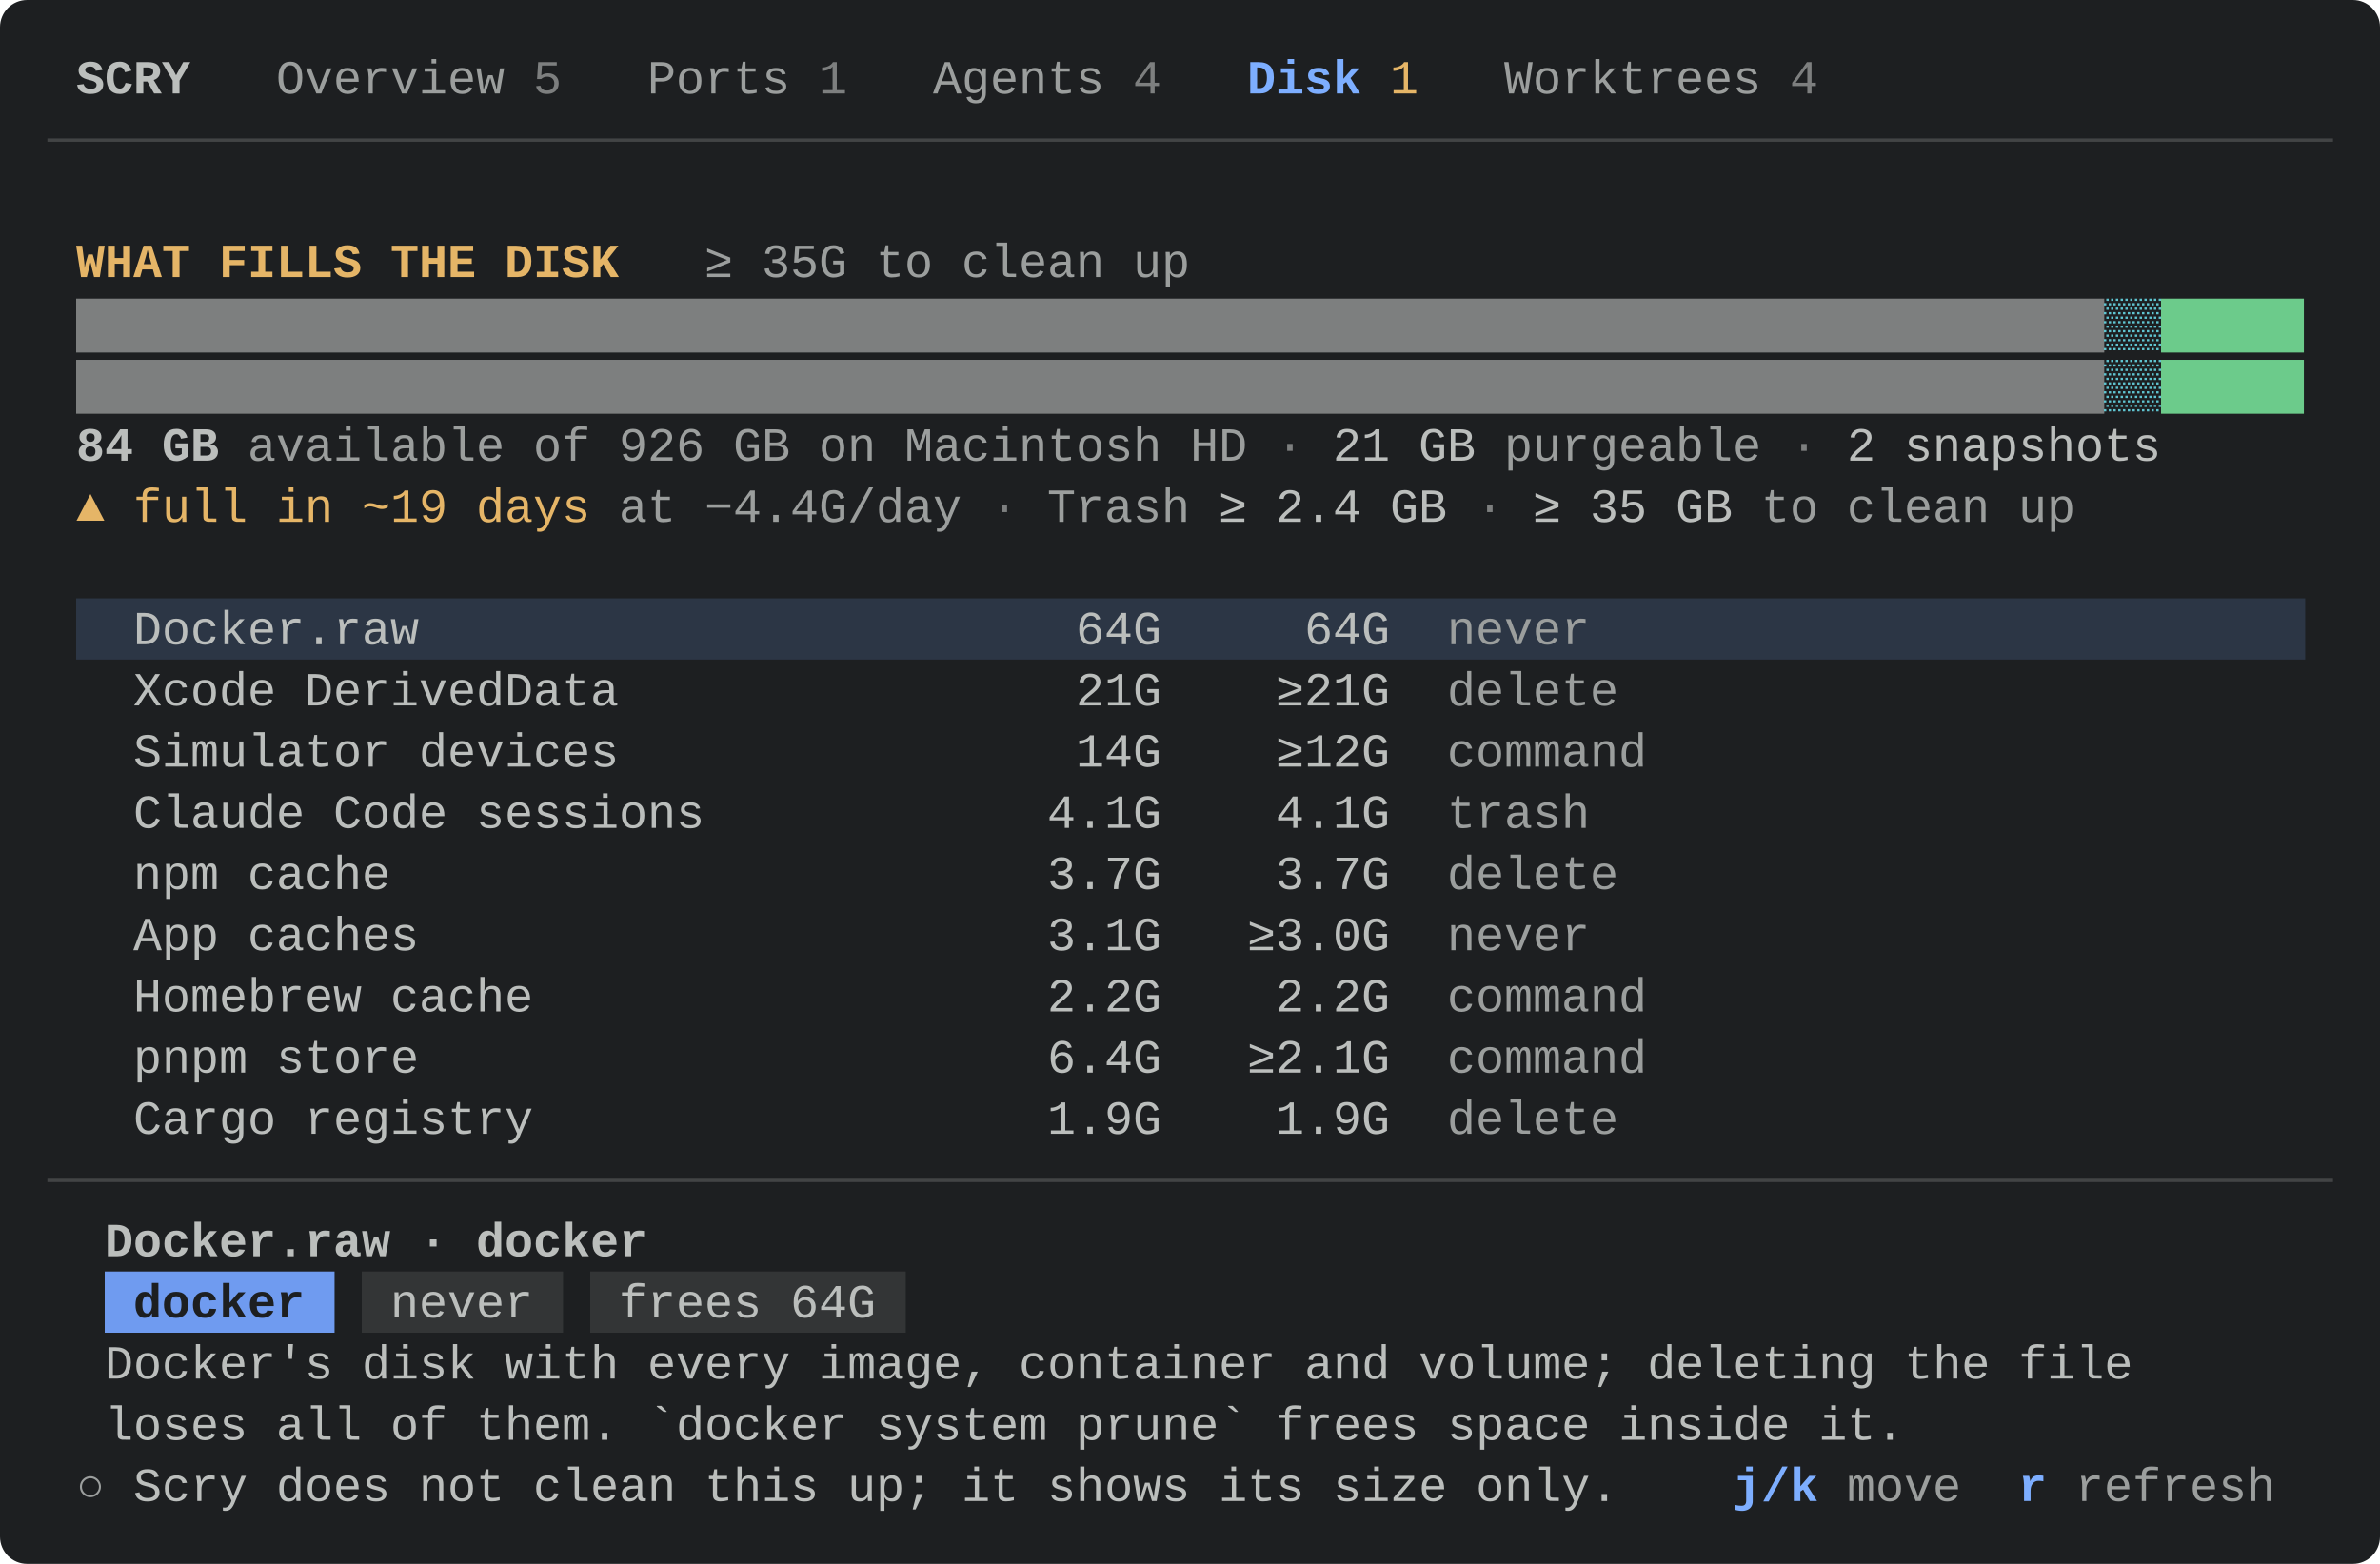
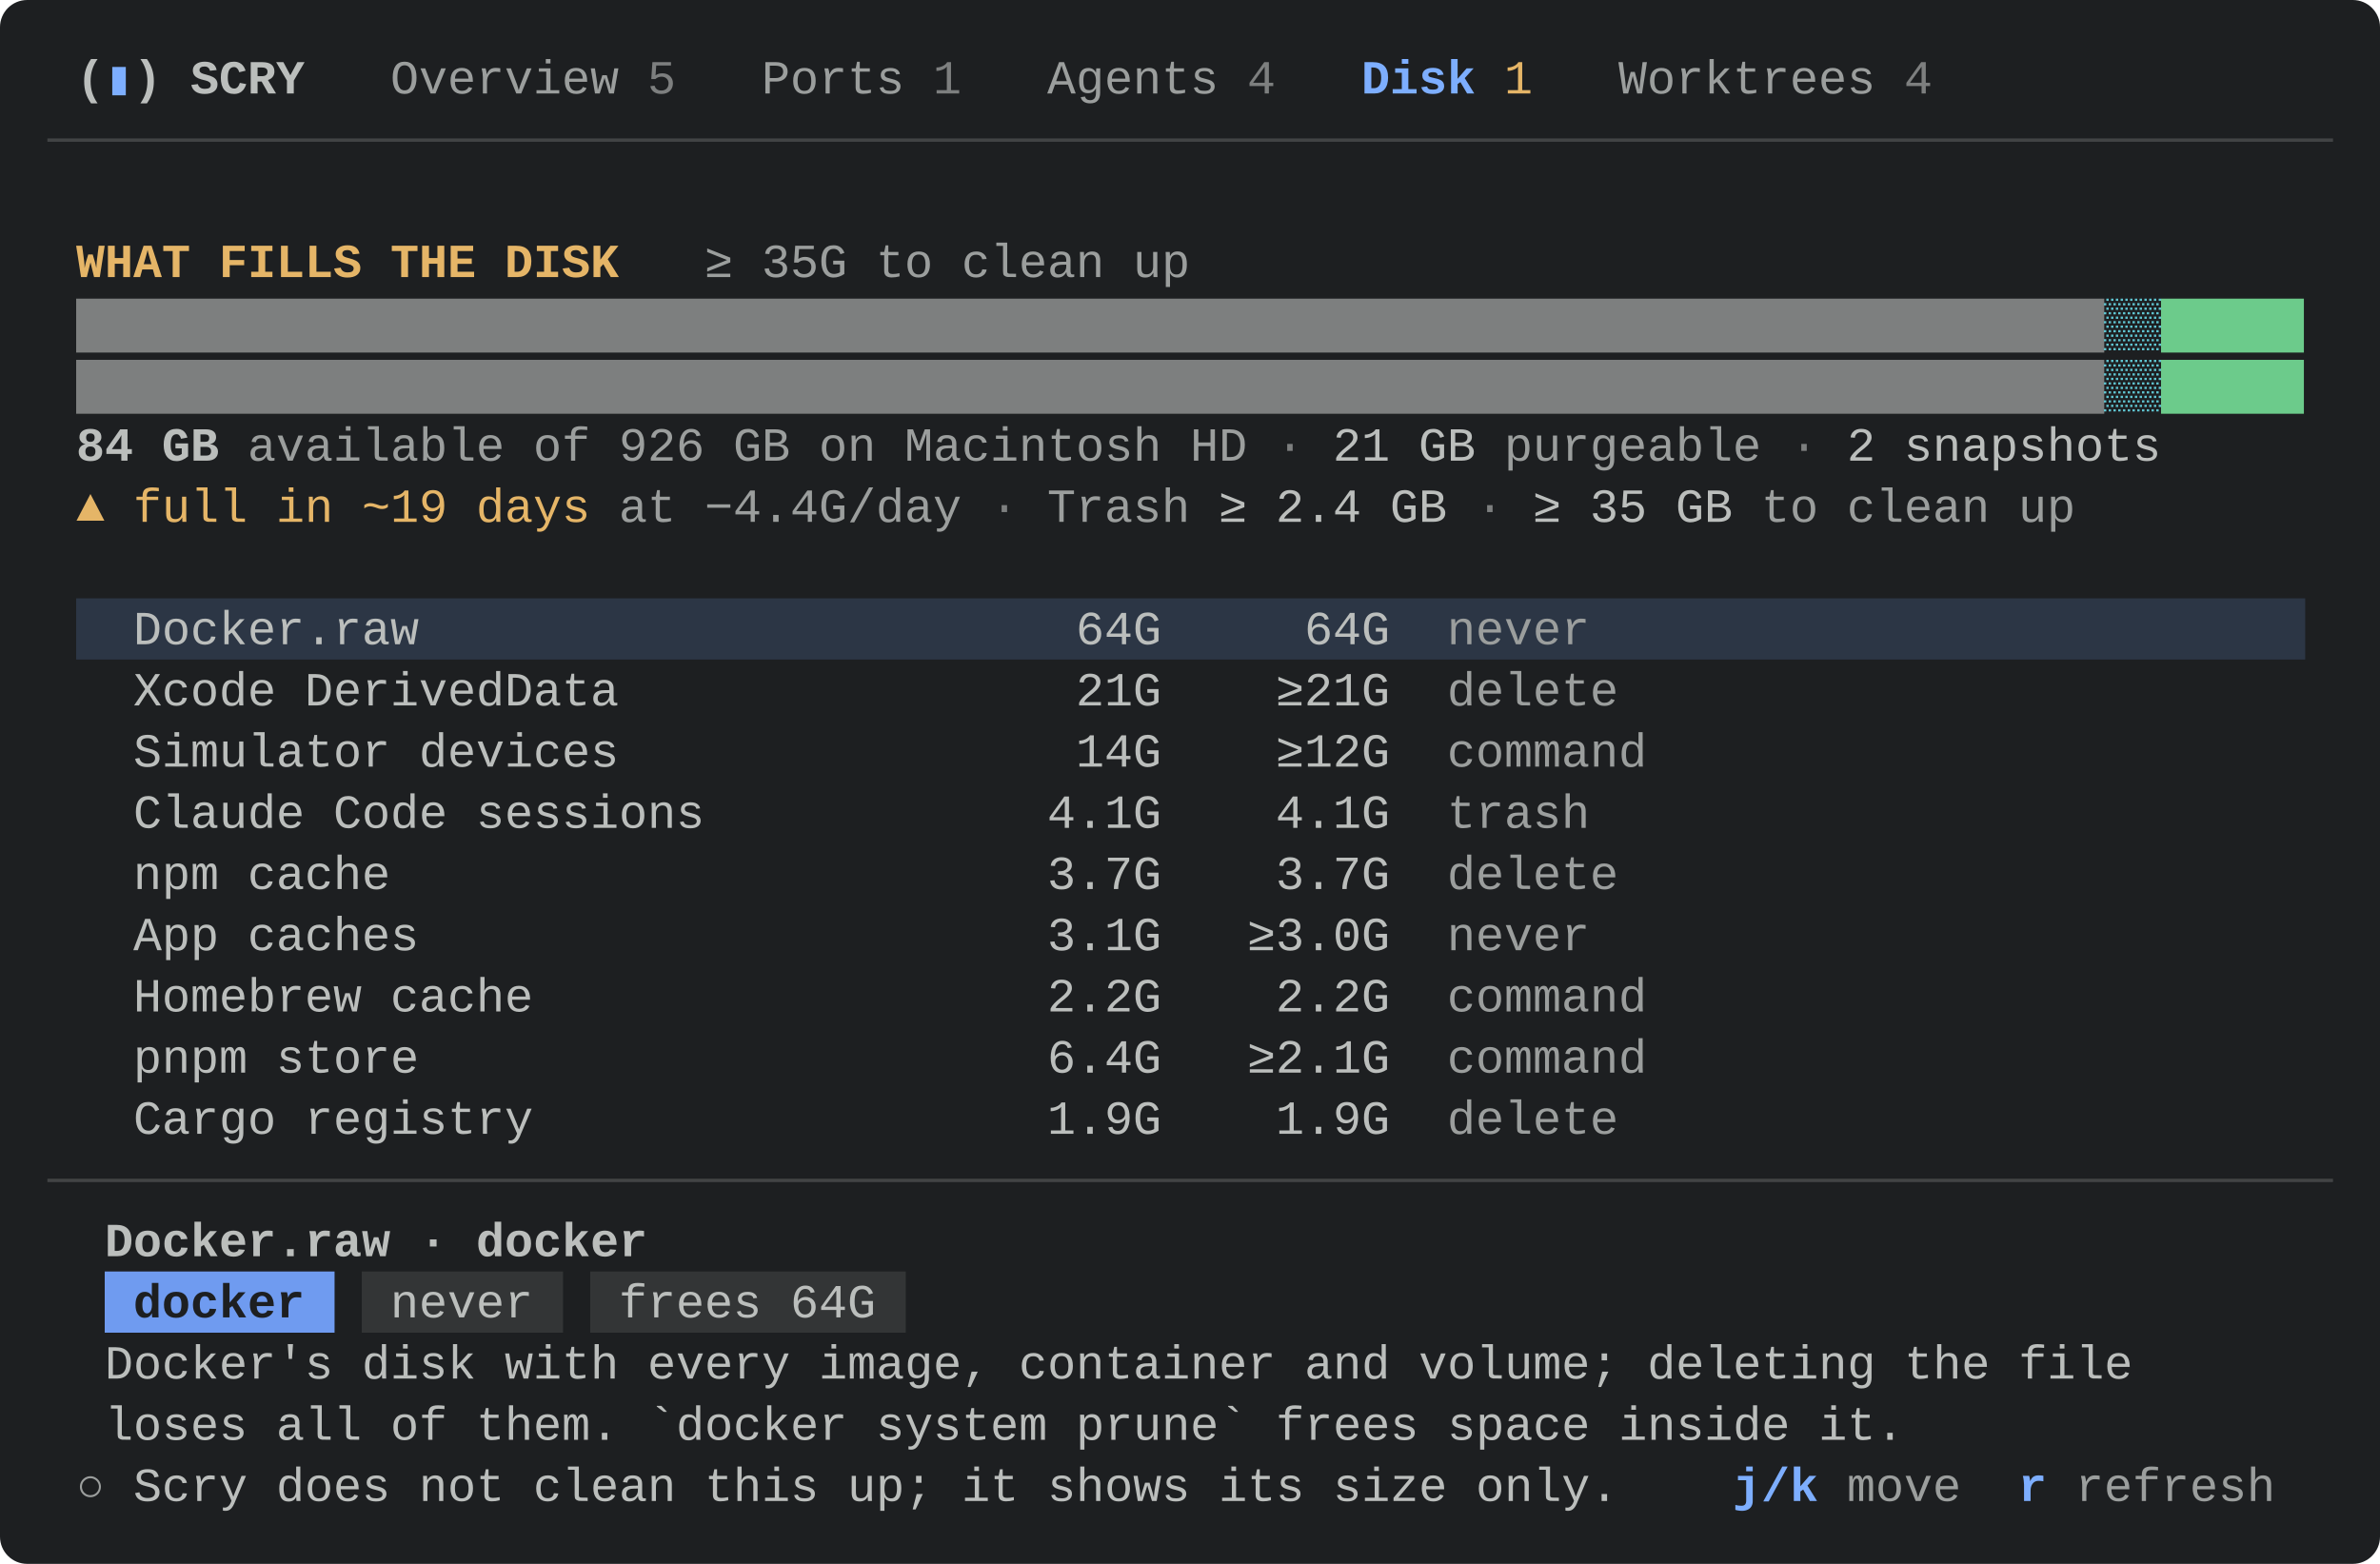
<svg xmlns="http://www.w3.org/2000/svg" width="700" height="460" viewBox="0 0 700 460">
  <style>text{font-family:ui-monospace,SFMono-Regular,"SF Mono",Menlo,Consolas,"Liberation Mono","DejaVu Sans Mono",monospace;font-size:14px;white-space:pre}</style>
  <rect width="700" height="460" rx="8" fill="#1d1f21" />
  <g transform="translate(14 14)">
-     <text x="8.4" y="13.5" fill="#bbbebc" textLength="33.6" lengthAdjust="spacingAndGlyphs" xml:space="preserve" font-weight="700">SCRY</text>
-     <text x="67.2" y="13.5" fill="#9b9e9d" textLength="67.2" lengthAdjust="spacingAndGlyphs" xml:space="preserve">Overview</text>
-     <text x="142.8" y="13.5" fill="#7d7f7f" textLength="8.4" lengthAdjust="spacingAndGlyphs" xml:space="preserve">5</text>
-     <text x="176.4" y="13.5" fill="#9b9e9d" textLength="42.0" lengthAdjust="spacingAndGlyphs" xml:space="preserve">Ports</text>
-     <text x="226.8" y="13.5" fill="#7d7f7f" textLength="8.4" lengthAdjust="spacingAndGlyphs" xml:space="preserve">1</text>
-     <text x="260.4" y="13.5" fill="#9b9e9d" textLength="50.4" lengthAdjust="spacingAndGlyphs" xml:space="preserve">Agents</text>
-     <text x="319.2" y="13.5" fill="#7d7f7f" textLength="8.4" lengthAdjust="spacingAndGlyphs" xml:space="preserve">4</text>
-     <text x="352.8" y="13.5" fill="#7daeff" textLength="33.6" lengthAdjust="spacingAndGlyphs" xml:space="preserve" font-weight="700">Disk</text>
-     <text x="394.8" y="13.5" fill="#e5b567" textLength="8.4" lengthAdjust="spacingAndGlyphs" xml:space="preserve">1</text>
-     <text x="428.4" y="13.5" fill="#9b9e9d" textLength="75.6" lengthAdjust="spacingAndGlyphs" xml:space="preserve">Worktrees</text>
-     <text x="512.4" y="13.5" fill="#7d7f7f" textLength="8.4" lengthAdjust="spacingAndGlyphs" xml:space="preserve">4</text>
+     <text x="8.4" y="13.5" fill="#bbbebc" textLength="8.4" lengthAdjust="spacingAndGlyphs" xml:space="preserve" font-weight="700">(</text>
+     <text x="16.8" y="13.5" fill="#7daeff" textLength="8.4" lengthAdjust="spacingAndGlyphs" xml:space="preserve">▮</text>
+     <text x="25.2" y="13.5" fill="#bbbebc" textLength="50.4" lengthAdjust="spacingAndGlyphs" xml:space="preserve" font-weight="700">) SCRY</text>
+     <text x="100.8" y="13.5" fill="#9b9e9d" textLength="67.2" lengthAdjust="spacingAndGlyphs" xml:space="preserve">Overview</text>
+     <text x="176.4" y="13.5" fill="#7d7f7f" textLength="8.4" lengthAdjust="spacingAndGlyphs" xml:space="preserve">5</text>
+     <text x="210.0" y="13.5" fill="#9b9e9d" textLength="42.0" lengthAdjust="spacingAndGlyphs" xml:space="preserve">Ports</text>
+     <text x="260.4" y="13.5" fill="#7d7f7f" textLength="8.4" lengthAdjust="spacingAndGlyphs" xml:space="preserve">1</text>
+     <text x="294.0" y="13.5" fill="#9b9e9d" textLength="50.4" lengthAdjust="spacingAndGlyphs" xml:space="preserve">Agents</text>
+     <text x="352.8" y="13.5" fill="#7d7f7f" textLength="8.4" lengthAdjust="spacingAndGlyphs" xml:space="preserve">4</text>
+     <text x="386.4" y="13.5" fill="#7daeff" textLength="33.6" lengthAdjust="spacingAndGlyphs" xml:space="preserve" font-weight="700">Disk</text>
+     <text x="428.4" y="13.5" fill="#e5b567" textLength="8.4" lengthAdjust="spacingAndGlyphs" xml:space="preserve">1</text>
+     <text x="462.0" y="13.5" fill="#9b9e9d" textLength="75.6" lengthAdjust="spacingAndGlyphs" xml:space="preserve">Worktrees</text>
+     <text x="546.0" y="13.5" fill="#7d7f7f" textLength="8.4" lengthAdjust="spacingAndGlyphs" xml:space="preserve">4</text>
    <text x="0.0" y="31.5" fill="#424445" textLength="672.0" lengthAdjust="spacingAndGlyphs" xml:space="preserve">────────────────────────────────────────────────────────────────────────────────</text>
    <text x="8.4" y="67.5" fill="#e5b567" textLength="159.6" lengthAdjust="spacingAndGlyphs" xml:space="preserve" font-weight="700">WHAT FILLS THE DISK</text>
    <text x="193.2" y="67.5" fill="#9b9e9d" textLength="142.8" lengthAdjust="spacingAndGlyphs" xml:space="preserve">≥ 35G to clean up</text>
    <text x="8.4" y="85.5" fill="#7d7f7f" textLength="596.4" lengthAdjust="spacingAndGlyphs" xml:space="preserve">███████████████████████████████████████████████████████████████████████</text>
    <text x="604.8" y="85.5" fill="#5fc4d0" textLength="16.8" lengthAdjust="spacingAndGlyphs" xml:space="preserve">▒▒</text>
    <text x="621.6" y="85.5" fill="#6ccb8b" textLength="42.0" lengthAdjust="spacingAndGlyphs" xml:space="preserve">█████</text>
    <text x="8.4" y="103.5" fill="#7d7f7f" textLength="596.4" lengthAdjust="spacingAndGlyphs" xml:space="preserve">███████████████████████████████████████████████████████████████████████</text>
    <text x="604.8" y="103.5" fill="#5fc4d0" textLength="16.8" lengthAdjust="spacingAndGlyphs" xml:space="preserve">▒▒</text>
    <text x="621.6" y="103.5" fill="#6ccb8b" textLength="42.0" lengthAdjust="spacingAndGlyphs" xml:space="preserve">█████</text>
    <text x="8.4" y="121.5" fill="#bbbebc" textLength="42.0" lengthAdjust="spacingAndGlyphs" xml:space="preserve" font-weight="700">84 GB</text>
    <text x="58.8" y="121.5" fill="#9b9e9d" textLength="294.0" lengthAdjust="spacingAndGlyphs" xml:space="preserve">available of 926 GB on Macintosh HD</text>
    <text x="361.2" y="121.5" fill="#7d7f7f" textLength="8.4" lengthAdjust="spacingAndGlyphs" xml:space="preserve">·</text>
    <text x="378.0" y="121.5" fill="#bbbebc" textLength="42.0" lengthAdjust="spacingAndGlyphs" xml:space="preserve">21 GB</text>
    <text x="428.4" y="121.5" fill="#9b9e9d" textLength="75.6" lengthAdjust="spacingAndGlyphs" xml:space="preserve">purgeable</text>
    <text x="512.4" y="121.5" fill="#7d7f7f" textLength="8.4" lengthAdjust="spacingAndGlyphs" xml:space="preserve">·</text>
    <text x="529.2" y="121.5" fill="#bbbebc" textLength="92.4" lengthAdjust="spacingAndGlyphs" xml:space="preserve">2 snapshots</text>
    <text x="8.4" y="139.5" fill="#e5b567" textLength="151.2" lengthAdjust="spacingAndGlyphs" xml:space="preserve">▲ full in ~19 days</text>
    <text x="168.0" y="139.5" fill="#9b9e9d" textLength="100.8" lengthAdjust="spacingAndGlyphs" xml:space="preserve">at −4.4G/day</text>
    <text x="277.2" y="139.5" fill="#7d7f7f" textLength="8.4" lengthAdjust="spacingAndGlyphs" xml:space="preserve">·</text>
    <text x="294.0" y="139.5" fill="#9b9e9d" textLength="42.0" lengthAdjust="spacingAndGlyphs" xml:space="preserve">Trash</text>
    <text x="344.4" y="139.5" fill="#bbbebc" textLength="67.2" lengthAdjust="spacingAndGlyphs" xml:space="preserve">≥ 2.4 GB</text>
    <text x="420.0" y="139.5" fill="#7d7f7f" textLength="8.4" lengthAdjust="spacingAndGlyphs" xml:space="preserve">·</text>
    <text x="436.8" y="139.5" fill="#bbbebc" textLength="58.8" lengthAdjust="spacingAndGlyphs" xml:space="preserve">≥ 35 GB</text>
    <text x="504.0" y="139.5" fill="#9b9e9d" textLength="92.4" lengthAdjust="spacingAndGlyphs" xml:space="preserve">to clean up</text>
    <rect x="8.4" y="162" width="655.6" height="18" fill="#2c3645" />
    <text x="25.2" y="175.5" fill="#bbbebc" textLength="84.0" lengthAdjust="spacingAndGlyphs" xml:space="preserve">Docker.raw</text>
    <text x="302.4" y="175.5" fill="#bbbebc" textLength="25.2" lengthAdjust="spacingAndGlyphs" xml:space="preserve">64G</text>
    <text x="369.6" y="175.5" fill="#bbbebc" textLength="25.2" lengthAdjust="spacingAndGlyphs" xml:space="preserve">64G</text>
    <text x="411.6" y="175.5" fill="#9b9e9d" textLength="42.0" lengthAdjust="spacingAndGlyphs" xml:space="preserve">never</text>
    <text x="25.2" y="193.5" fill="#bbbebc" textLength="142.8" lengthAdjust="spacingAndGlyphs" xml:space="preserve">Xcode DerivedData</text>
    <text x="302.4" y="193.5" fill="#bbbebc" textLength="25.2" lengthAdjust="spacingAndGlyphs" xml:space="preserve">21G</text>
    <text x="361.2" y="193.5" fill="#bbbebc" textLength="33.6" lengthAdjust="spacingAndGlyphs" xml:space="preserve">≥21G</text>
    <text x="411.6" y="193.5" fill="#9b9e9d" textLength="50.4" lengthAdjust="spacingAndGlyphs" xml:space="preserve">delete</text>
    <text x="25.2" y="211.5" fill="#bbbebc" textLength="142.8" lengthAdjust="spacingAndGlyphs" xml:space="preserve">Simulator devices</text>
    <text x="302.4" y="211.5" fill="#bbbebc" textLength="25.2" lengthAdjust="spacingAndGlyphs" xml:space="preserve">14G</text>
    <text x="361.2" y="211.5" fill="#bbbebc" textLength="33.6" lengthAdjust="spacingAndGlyphs" xml:space="preserve">≥12G</text>
    <text x="411.6" y="211.5" fill="#9b9e9d" textLength="58.8" lengthAdjust="spacingAndGlyphs" xml:space="preserve">command</text>
    <text x="25.2" y="229.5" fill="#bbbebc" textLength="168.0" lengthAdjust="spacingAndGlyphs" xml:space="preserve">Claude Code sessions</text>
    <text x="294.0" y="229.5" fill="#bbbebc" textLength="33.6" lengthAdjust="spacingAndGlyphs" xml:space="preserve">4.1G</text>
    <text x="361.2" y="229.5" fill="#bbbebc" textLength="33.6" lengthAdjust="spacingAndGlyphs" xml:space="preserve">4.1G</text>
    <text x="411.6" y="229.5" fill="#9b9e9d" textLength="42.0" lengthAdjust="spacingAndGlyphs" xml:space="preserve">trash</text>
    <text x="25.2" y="247.5" fill="#bbbebc" textLength="75.6" lengthAdjust="spacingAndGlyphs" xml:space="preserve">npm cache</text>
    <text x="294.0" y="247.5" fill="#bbbebc" textLength="33.6" lengthAdjust="spacingAndGlyphs" xml:space="preserve">3.7G</text>
    <text x="361.2" y="247.5" fill="#bbbebc" textLength="33.6" lengthAdjust="spacingAndGlyphs" xml:space="preserve">3.7G</text>
    <text x="411.6" y="247.5" fill="#9b9e9d" textLength="50.4" lengthAdjust="spacingAndGlyphs" xml:space="preserve">delete</text>
    <text x="25.2" y="265.5" fill="#bbbebc" textLength="84.0" lengthAdjust="spacingAndGlyphs" xml:space="preserve">App caches</text>
    <text x="294.0" y="265.5" fill="#bbbebc" textLength="33.6" lengthAdjust="spacingAndGlyphs" xml:space="preserve">3.1G</text>
    <text x="352.8" y="265.5" fill="#bbbebc" textLength="42.0" lengthAdjust="spacingAndGlyphs" xml:space="preserve">≥3.0G</text>
    <text x="411.6" y="265.5" fill="#9b9e9d" textLength="42.0" lengthAdjust="spacingAndGlyphs" xml:space="preserve">never</text>
    <text x="25.2" y="283.5" fill="#bbbebc" textLength="117.6" lengthAdjust="spacingAndGlyphs" xml:space="preserve">Homebrew cache</text>
    <text x="294.0" y="283.5" fill="#bbbebc" textLength="33.6" lengthAdjust="spacingAndGlyphs" xml:space="preserve">2.2G</text>
    <text x="361.2" y="283.5" fill="#bbbebc" textLength="33.6" lengthAdjust="spacingAndGlyphs" xml:space="preserve">2.2G</text>
    <text x="411.6" y="283.5" fill="#9b9e9d" textLength="58.8" lengthAdjust="spacingAndGlyphs" xml:space="preserve">command</text>
    <text x="25.2" y="301.5" fill="#bbbebc" textLength="84.0" lengthAdjust="spacingAndGlyphs" xml:space="preserve">pnpm store</text>
    <text x="294.0" y="301.5" fill="#bbbebc" textLength="33.6" lengthAdjust="spacingAndGlyphs" xml:space="preserve">6.4G</text>
    <text x="352.8" y="301.5" fill="#bbbebc" textLength="42.0" lengthAdjust="spacingAndGlyphs" xml:space="preserve">≥2.1G</text>
    <text x="411.6" y="301.5" fill="#9b9e9d" textLength="58.8" lengthAdjust="spacingAndGlyphs" xml:space="preserve">command</text>
    <text x="25.2" y="319.5" fill="#bbbebc" textLength="117.6" lengthAdjust="spacingAndGlyphs" xml:space="preserve">Cargo registry</text>
    <text x="294.0" y="319.5" fill="#bbbebc" textLength="33.6" lengthAdjust="spacingAndGlyphs" xml:space="preserve">1.9G</text>
    <text x="361.2" y="319.5" fill="#bbbebc" textLength="33.6" lengthAdjust="spacingAndGlyphs" xml:space="preserve">1.9G</text>
    <text x="411.6" y="319.5" fill="#9b9e9d" textLength="50.4" lengthAdjust="spacingAndGlyphs" xml:space="preserve">delete</text>
    <text x="0.0" y="337.5" fill="#424445" textLength="672.0" lengthAdjust="spacingAndGlyphs" xml:space="preserve">────────────────────────────────────────────────────────────────────────────────</text>
    <text x="16.8" y="355.5" fill="#bbbebc" textLength="159.6" lengthAdjust="spacingAndGlyphs" xml:space="preserve" font-weight="700">Docker.raw · docker</text>
    <rect x="16.8" y="360" width="67.6" height="18" fill="#6f9bf0" />
    <rect x="92.4" y="360" width="59.2" height="18" fill="#333536" />
    <rect x="159.6" y="360" width="92.8" height="18" fill="#333536" />
    <text x="25.2" y="373.5" fill="#1d1f21" textLength="50.4" lengthAdjust="spacingAndGlyphs" xml:space="preserve" font-weight="700">docker</text>
    <text x="100.8" y="373.5" fill="#bbbebc" textLength="42.0" lengthAdjust="spacingAndGlyphs" xml:space="preserve">never</text>
    <text x="168.0" y="373.5" fill="#bbbebc" textLength="75.6" lengthAdjust="spacingAndGlyphs" xml:space="preserve">frees 64G</text>
    <text x="16.8" y="391.5" fill="#bbbebc" textLength="596.4" lengthAdjust="spacingAndGlyphs" xml:space="preserve">Docker's disk with every image, container and volume; deleting the file</text>
    <text x="16.8" y="409.5" fill="#bbbebc" textLength="529.2" lengthAdjust="spacingAndGlyphs" xml:space="preserve">loses all of them. `docker system prune` frees space inside it.</text>
    <text x="8.4" y="427.5" fill="#9b9e9d" textLength="8.4" lengthAdjust="spacingAndGlyphs" xml:space="preserve">○</text>
    <text x="25.2" y="427.5" fill="#bbbebc" textLength="436.8" lengthAdjust="spacingAndGlyphs" xml:space="preserve">Scry does not clean this up; it shows its size only.</text>
    <text x="495.6" y="427.5" fill="#7daeff" textLength="25.2" lengthAdjust="spacingAndGlyphs" xml:space="preserve" font-weight="700">j/k</text>
    <text x="529.2" y="427.5" fill="#9b9e9d" textLength="33.6" lengthAdjust="spacingAndGlyphs" xml:space="preserve">move</text>
    <text x="579.6" y="427.5" fill="#7daeff" textLength="8.4" lengthAdjust="spacingAndGlyphs" xml:space="preserve" font-weight="700">r</text>
    <text x="596.4" y="427.5" fill="#9b9e9d" textLength="58.8" lengthAdjust="spacingAndGlyphs" xml:space="preserve">refresh</text>
  </g>
</svg>
